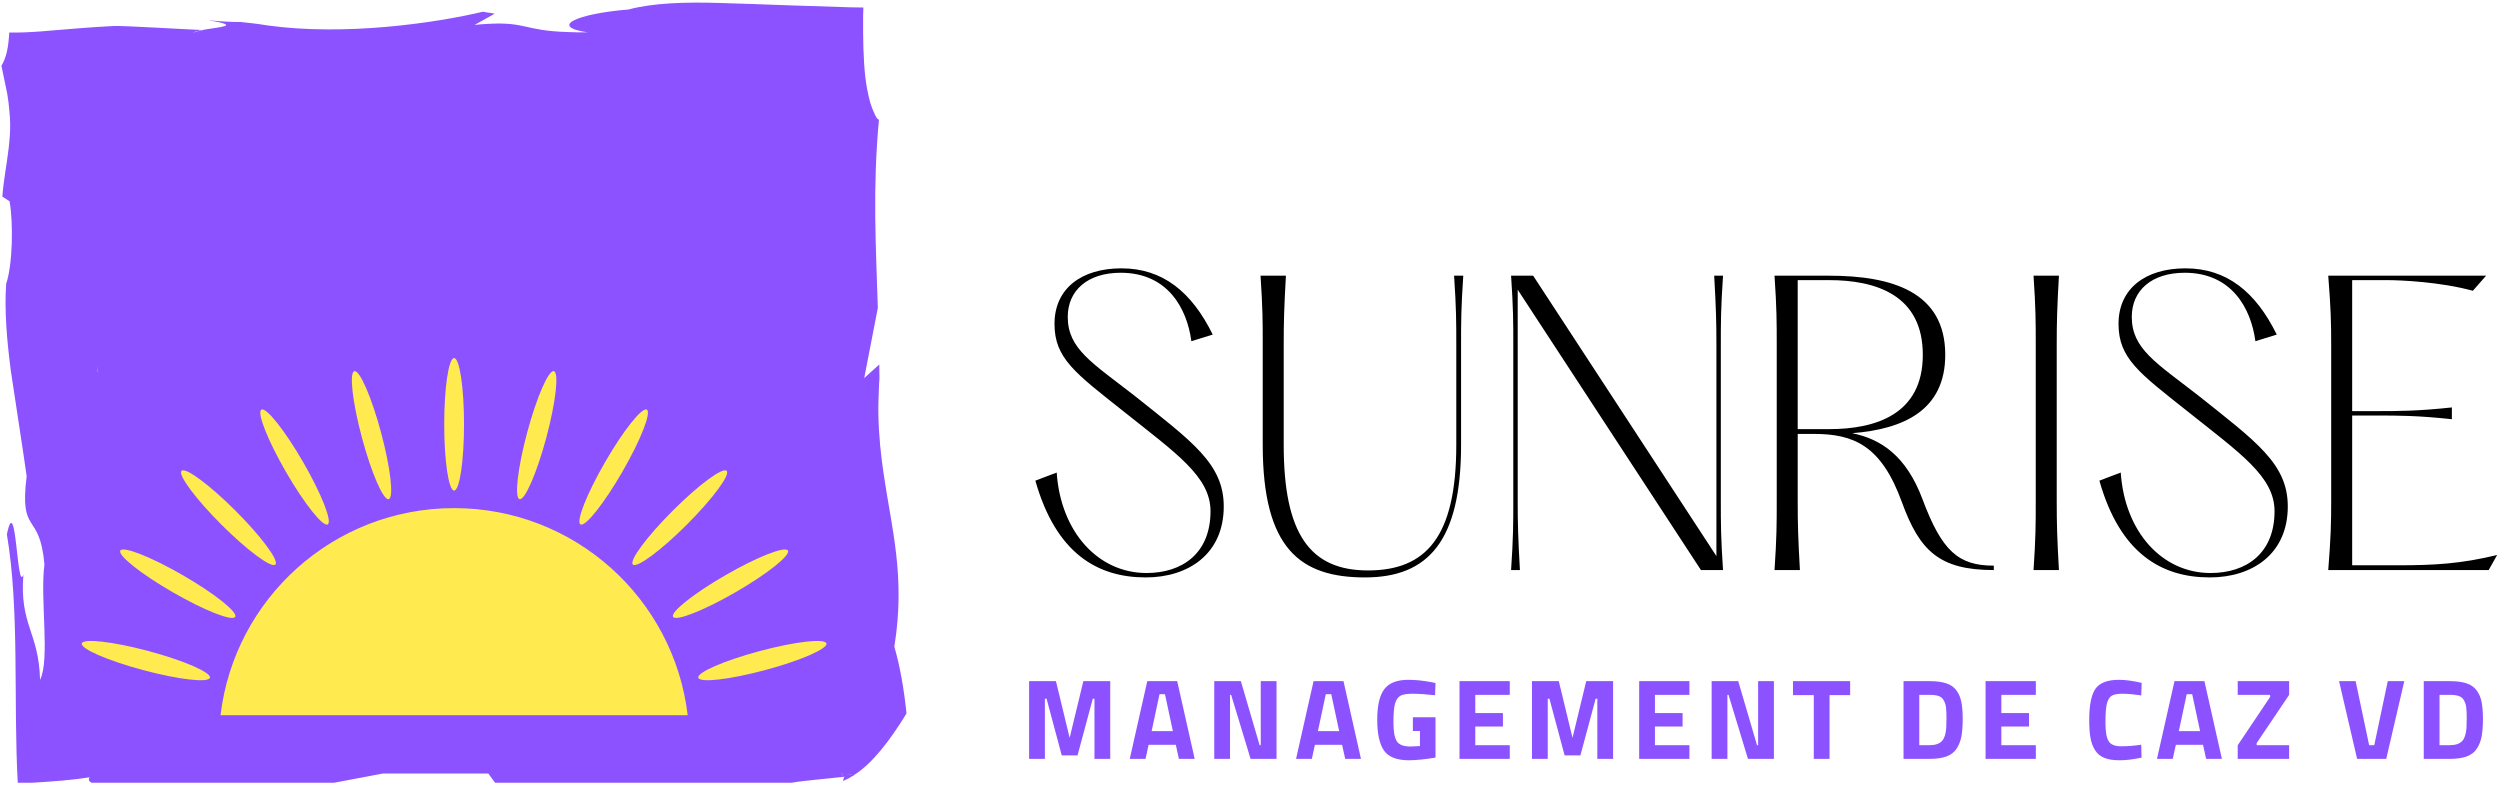
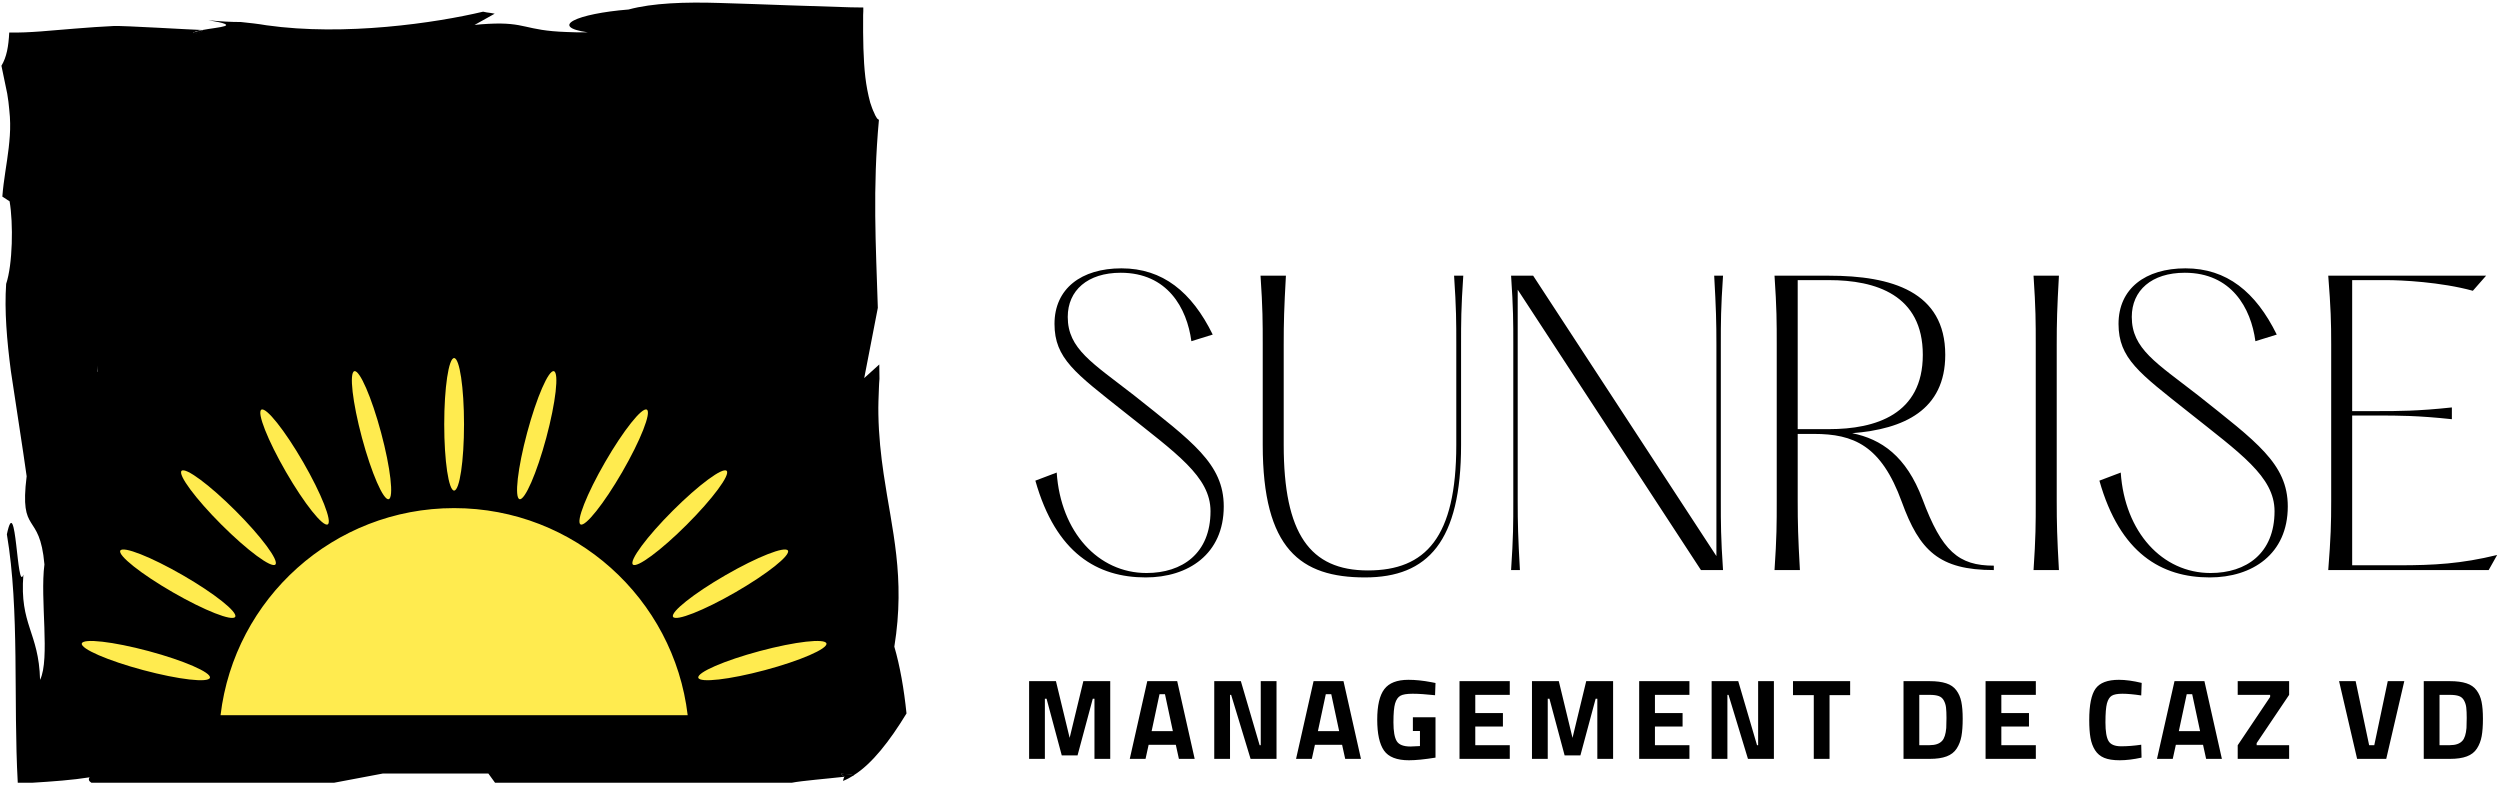
<svg xmlns="http://www.w3.org/2000/svg" viewBox="0 0 872 274">
  <path d="M361.133 167.652c7.187 25.41 21.691 33.754 38.504 33.754 14.758 0 27.207-8.086 27.207-24.77 0-14.887-11.035-22.59-31.313-38.762-14.504-11.293-23.101-16.168-23.101-27.336 0-9.238 6.929-15.402 18.48-15.402 16.301 0 23.102 12.324 24.641 23.875l7.445-2.312c-7.316-14.887-17.457-23.102-31.828-23.102-13.992 0-23.359 7.059-23.359 19.379 0 12.066 7.316 17.199 24.129 30.547 18.351 14.633 30.289 22.719 30.289 34.781 0 14.758-9.883 21.563-22.332 21.563-16.813 0-29.907-14.247-31.317-35.039l-7.445 2.824zm78.539-71.488c.769 11.421.769 16.171.769 23.999v35.04c0 36.32 13.223 46.203 35.68 46.203 21.949 0 33.5-12.578 33.5-46.203v-35.04c0-7.828 0-12.578.77-24h-3.207c.769 11.422.769 16.172.769 24v35.04c0 32.214-10.652 43.765-30.805 43.765-20.277 0-29.39-12.836-29.39-43.765v-35.04c0-7.828.129-12.578.769-24h-8.855zm160.551 23.999c0-7.828 0-12.578.769-24h-3.082c.645 11.422.774 16.172.774 24v73.797l-63.918-97.797h-7.7c.77 11.422.77 16.172.77 24v54.547c0 7.957 0 12.707-.77 24.129h3.079c-.641-11.422-.77-16.172-.77-24.129v-73.668l63.918 97.797h7.699c-.769-11.422-.769-16.172-.769-24.129v-54.547zm70.324 53.907c-5.649-15.016-14.375-20.922-24.512-22.973 18.094-1.414 32.469-8.086 32.469-27.34 0-22.074-18.738-27.594-40.555-27.594h-18.996c.77 11.422.77 16.172.77 24v54.547c0 7.957 0 12.707-.77 24.129h8.856c-.641-11.422-.77-16.172-.77-24.129v-23.359h5.645c13.863 0 23.488 3.98 30.675 23.746 6.161 16.941 12.965 23.742 32.086 23.742V197.3c-12.32 0-18.097-5.008-24.898-23.23zm-43.508-24.387V97.706h10.91c16.297 0 32.727 5.133 32.727 26.051 0 20.793-16.43 25.926-32.727 25.926h-10.91zm82.26-53.52c.769 11.422.769 16.172.769 24v54.547c0 7.957 0 12.707-.769 24.129h8.855c-.64-11.422-.769-16.172-.769-24.129v-54.547c0-7.828.129-12.578.769-24h-8.855zm22.969 71.489c7.187 25.41 21.691 33.754 38.503 33.754 14.758 0 27.208-8.086 27.208-24.77 0-14.887-11.036-22.59-31.313-38.762-14.504-11.293-23.102-16.168-23.102-27.336 0-9.238 6.93-15.402 18.481-15.402 16.301 0 23.101 12.324 24.641 23.875l7.445-2.312c-7.317-14.887-17.457-23.102-31.828-23.102-13.992 0-23.36 7.059-23.36 19.379 0 12.066 7.317 17.199 24.129 30.547 18.352 14.633 30.289 22.719 30.289 34.781 0 14.758-9.882 21.563-22.332 21.563-16.812 0-29.906-14.247-31.316-35.039l-7.445 2.824zm79.824-71.488c.898 11.421 1.027 16.171 1.027 23.999v54.547c0 7.957-.129 12.707-1.027 24.129h55.957l2.953-5.261c-12.578 3.078-22.074 3.593-34.398 3.593h-16.168v-52.234h9.109c6.805 0 13.734 0 25.668 1.281v-4.105c-11.934 1.281-18.863 1.281-25.668 1.281h-9.109V97.706h12.062c5.004 0 18.867.641 30.031 3.719l4.621-5.261h-55.058z" />
-   <path d="M70.547 10.594c0 .57-1.266.949-3.227 1.39.063-.187.063-.379.063-.57.761-.25 1.836-.566 3.164-.82z" fill="#8C52FF" />
-   <path d="M311.945 225.555c3.926-24.371-.883-40.828-3.73-60.262-.949-6.457-1.711-13.293-1.836-20.824-.063-2.91.062-6.012.191-9.18.063-1.074.063-2.023.188-3.164 0-1.707-.063-3.418-.063-5l-5.254 4.746 4.747-24.496c-.696-22.09-1.833-41.523.382-65.574-.382-.254-.632-.383-.886-.887-.317-.508-.571-.95-.762-1.52-.567-1.14-.949-2.28-1.391-3.609a62.237 62.237 0 0 1-1.707-8.926c-.699-6.074-.824-13.355-.762-21.648.063-.82.063-1.707.063-2.594-1.391 0-2.91-.062-4.363-.062-6.836-.192-13.985-.446-21.516-.696-8.035-.316-16.262-.57-24.234-.824-12.024-.379-23.414 0-31.766 2.278-18.16 1.457-27.969 6.015-14.172 7.976-2.91 0-5.316 0-7.469-.125-14.804-.508-14.046-3.547-27.269-2.851a77.935 77.935 0 0 0-4.813.382l4.559-2.535 2.469-1.39c-.887-.192-1.836-.317-2.785-.442a8.678 8.678 0 0 0-1.266-.254c-16.453 3.922-48.281 8.61-75.555 4.746-2.91-.507-5.882-.824-8.922-1.14-3.48 0-7.273-.188-11.324-.633 12.149 2.027 3.606 2.344-2.09 3.418 0 .57-1.265.95-3.226 1.394.062-.191.062-.379.062-.57.762-.316 1.899-.633 3.164-.824-3.226-.063-27.968-1.582-31.003-1.39l-6.52.378c-2.277.192-4.555.317-6.77.508-8.796.695-15.945 1.52-23.093 1.39-.254 4.813-.887 8.547-2.723 11.586l2.023 9.747c.317 1.96.57 3.734.7 5.507.187 1.774.316 3.418.316 4.809.063 2.914-.191 5.762-.508 8.61-.633 5.57-1.773 11.078-2.215 16.964l2.532 1.645c1.328 7.722 1.074 22.027-1.203 28.8-.633 9.305.253 19.751 1.644 30.383 1.395 9.559 4.305 27.918 5.508 36.715-2.598 21.016 4.555 11.836 6.2 30.762-1.583 12.027 2.023 32.98-1.52 40.258-.442-16.774-7.211-19.051-5.82-36.711-2.278 6.773-2.47-29.817-5.759-14.055 4.493 26.649 2.215 57.918 3.797 86.656h4.934c7.277-.441 14.176-.949 20.125-1.898-.508.758-.254 1.328.633 1.898h84.597l17.086-3.226h36.766l2.34 3.226h103.457c3.418-.695 12.91-1.457 18.285-2.089 0-.063.066-.125.066-.25-.445-.067-.761-.383-1.078-.825 1.52.125 2.977.317 4.43.508 6.266-3.926 12.465-11.84 18.352-21.523-.887-8.61-2.278-16.52-4.243-23.293zM33.848 129.656c.062-.758 0-1.519 0-2.152.062.695.062 1.457.125 2.152h-.125z" fill="#8C52FF" />
-   <path d="M294.484 270.938c0-.063.063-.126.063-.25-.445-.067-.762-.383-1.078-.825 1.519.125 2.976.317 4.429.508-.632.125-1.832.317-3.414.567zM33.91 129.656h-.125c.063-.758 0-1.519 0-2.152.063.695.063 1.457.125 2.152z" fill="#8C52FF" />
-   <path d="M294.484 270.938c0-.063.063-.126.063-.25-.445-.067-.762-.383-1.078-.825 1.519.125 2.976.317 4.429.508a22.907 22.907 0 0 1-3.859 2.024c.129-.696.254-.95.445-1.457zM70.547 10.594c0 .57-1.266.949-3.227 1.39.063-.187.063-.379.063-.57.761-.25 1.836-.566 3.164-.82z" fill="#8C52FF" />
+   <path d="M70.547 10.594c0 .57-1.266.949-3.227 1.39.063-.187.063-.379.063-.57.761-.25 1.836-.566 3.164-.82z" fill="currentColor" />
+   <path d="M311.945 225.555c3.926-24.371-.883-40.828-3.73-60.262-.949-6.457-1.711-13.293-1.836-20.824-.063-2.91.062-6.012.191-9.18.063-1.074.063-2.023.188-3.164 0-1.707-.063-3.418-.063-5l-5.254 4.746 4.747-24.496c-.696-22.09-1.833-41.523.382-65.574-.382-.254-.632-.383-.886-.887-.317-.508-.571-.95-.762-1.52-.567-1.14-.949-2.28-1.391-3.609a62.237 62.237 0 0 1-1.707-8.926c-.699-6.074-.824-13.355-.762-21.648.063-.82.063-1.707.063-2.594-1.391 0-2.91-.062-4.363-.062-6.836-.192-13.985-.446-21.516-.696-8.035-.316-16.262-.57-24.234-.824-12.024-.379-23.414 0-31.766 2.278-18.16 1.457-27.969 6.015-14.172 7.976-2.91 0-5.316 0-7.469-.125-14.804-.508-14.046-3.547-27.269-2.851a77.935 77.935 0 0 0-4.813.382l4.559-2.535 2.469-1.39c-.887-.192-1.836-.317-2.785-.442a8.678 8.678 0 0 0-1.266-.254c-16.453 3.922-48.281 8.61-75.555 4.746-2.91-.507-5.882-.824-8.922-1.14-3.48 0-7.273-.188-11.324-.633 12.149 2.027 3.606 2.344-2.09 3.418 0 .57-1.265.95-3.226 1.394.062-.191.062-.379.062-.57.762-.316 1.899-.633 3.164-.824-3.226-.063-27.968-1.582-31.003-1.39l-6.52.378c-2.277.192-4.555.317-6.77.508-8.796.695-15.945 1.52-23.093 1.39-.254 4.813-.887 8.547-2.723 11.586l2.023 9.747c.317 1.96.57 3.734.7 5.507.187 1.774.316 3.418.316 4.809.063 2.914-.191 5.762-.508 8.61-.633 5.57-1.773 11.078-2.215 16.964l2.532 1.645c1.328 7.722 1.074 22.027-1.203 28.8-.633 9.305.253 19.751 1.644 30.383 1.395 9.559 4.305 27.918 5.508 36.715-2.598 21.016 4.555 11.836 6.2 30.762-1.583 12.027 2.023 32.98-1.52 40.258-.442-16.774-7.211-19.051-5.82-36.711-2.278 6.773-2.47-29.817-5.759-14.055 4.493 26.649 2.215 57.918 3.797 86.656h4.934c7.277-.441 14.176-.949 20.125-1.898-.508.758-.254 1.328.633 1.898h84.597l17.086-3.226h36.766l2.34 3.226h103.457c3.418-.695 12.91-1.457 18.285-2.089 0-.063.066-.125.066-.25-.445-.067-.761-.383-1.078-.825 1.52.125 2.977.317 4.43.508 6.266-3.926 12.465-11.84 18.352-21.523-.887-8.61-2.278-16.52-4.243-23.293zM33.848 129.656c.062-.758 0-1.519 0-2.152.062.695.062 1.457.125 2.152h-.125z" fill="currentColor" />
+   <path d="M294.484 270.938c0-.063.063-.126.063-.25-.445-.067-.762-.383-1.078-.825 1.519.125 2.976.317 4.429.508-.632.125-1.832.317-3.414.567zM33.91 129.656h-.125c.063-.758 0-1.519 0-2.152.063.695.063 1.457.125 2.152z" fill="currentColor" />
+   <path d="M294.484 270.938c0-.063.063-.126.063-.25-.445-.067-.762-.383-1.078-.825 1.519.125 2.976.317 4.429.508a22.907 22.907 0 0 1-3.859 2.024c.129-.696.254-.95.445-1.457zM70.547 10.594c0 .57-1.266.949-3.227 1.39.063-.187.063-.379.063-.57.761-.25 1.836-.566 3.164-.82z" fill="currentColor" />
  <path fill-rule="evenodd" clip-rule="evenodd" d="M158.395 177.23c42.016 0 76.649 31.547 81.469 72.223H76.93c4.824-40.676 39.457-72.223 81.465-72.223zm129.863 47.204c.493 1.839-9.109 6.011-21.449 9.308-12.34 3.305-22.746 4.496-23.238 2.653-.496-1.833 9.109-6.004 21.449-9.309 12.344-3.305 22.746-4.492 23.238-2.652zm-259.722.004c.496-1.844 10.898-.653 23.238 2.644 12.344 3.309 21.945 7.48 21.45 9.32-.493 1.836-10.895.645-23.235-2.66-12.344-3.297-21.945-7.465-21.453-9.304zm13.433-32.395c.953-1.648 10.692 2.191 21.758 8.57 11.063 6.379 19.262 12.891 18.309 14.543-.953 1.645-10.696-2.187-21.762-8.57-11.063-6.379-19.262-12.891-18.305-14.543zm232.86 0c.953 1.648-7.243 8.164-18.309 14.543-11.062 6.383-20.805 10.215-21.762 8.566-.949-1.652 7.246-8.16 18.313-14.539 11.062-6.383 20.801-10.222 21.758-8.57zm-21.368-27.813c1.348 1.344-4.882 9.754-13.914 18.778-9.031 9.023-17.449 15.25-18.8 13.902-1.348-1.348 4.882-9.754 13.918-18.781 9.031-9.024 17.449-15.25 18.796-13.899zm-27.843-21.347c1.652.953-2.188 10.687-8.574 21.742-6.391 11.051-12.907 19.238-14.559 18.285-1.652-.949 2.187-10.68 8.578-21.734 6.387-11.055 12.902-19.246 14.555-18.293zm-32.426-13.414c1.844.492.656 10.886-2.648 23.215-3.309 12.328-7.485 21.921-9.329 21.429-1.836-.496-.652-10.886 2.657-23.215 3.304-12.328 7.48-21.921 9.32-21.429zM63.332 164.23c1.348-1.347 9.766 4.875 18.797 13.899 9.036 9.027 15.266 17.437 13.918 18.781-1.347 1.348-9.765-4.879-18.8-13.902-9.032-9.024-15.262-17.434-13.914-18.778zm27.844-21.343c1.653-.953 8.168 7.234 14.555 18.289 6.391 11.054 10.23 20.785 8.578 21.734-1.652.953-8.168-7.234-14.555-18.285-6.39-11.055-10.23-20.789-8.578-21.738zm32.422-13.418c1.844-.492 6.02 9.101 9.324 21.429 3.309 12.329 4.493 22.719 2.653 23.215-1.84.492-6.016-9.101-9.324-21.429-3.305-12.329-4.493-22.723-2.653-23.215zm34.797-4.578c1.91 0 3.457 10.347 3.457 23.109 0 12.766-1.547 23.113-3.457 23.113-1.902 0-3.449-10.347-3.449-23.113 0-12.762 1.547-23.109 3.449-23.109z" fill="#FFEB4F" />
-   <path d="M358.953 264.696v-27.11h9.359l4.782 19.781 4.781-19.781h9.375v27.11h-5.5v-20.969h-.594l-5.312 19.765h-5.5l-5.297-19.765h-.594v20.969h-5.5zm35.109 0l6.11-27.11h10.437l6.094 27.11h-5.5l-1.078-4.907h-9.484l-1.079 4.907h-5.5zm10.376-22.563l-2.75 12.875h7.406l-2.75-12.875h-1.906zm19.093 22.563v-27.11h9.281l6.547 22.328h.391v-22.328h5.5v27.11h-9.047l-6.781-22.329h-.391v22.329h-5.5zm28.533 0l6.11-27.11h10.437l6.094 27.11h-5.5l-1.078-4.907h-9.484l-1.079 4.907h-5.5zm10.375-22.563l-2.75 12.875h7.407l-2.75-12.875h-1.907zm30.375 12.844v-4.797h7.891v14.078c-3.805.613-6.887.922-9.25.922-4.23 0-7.137-1.129-8.719-3.391-1.574-2.258-2.359-5.847-2.359-10.765 0-4.914.82-8.461 2.469-10.641 1.644-2.176 4.445-3.266 8.406-3.266 2.469 0 5.141.278 8.016.829l1.437.281-.156 4.265c-3.199-.343-5.813-.515-7.844-.515-2.031 0-3.461.242-4.281.719-.824.48-1.43 1.367-1.813 2.656-.386 1.281-.578 3.484-.578 6.609s.383 5.313 1.156 6.563c.77 1.242 2.364 1.859 4.782 1.859l3.312-.156v-5.25h-2.469zm16.264 9.719v-27.11h17.531v4.781h-12.031v6.344h9.641v4.703h-9.641v6.5h12.031v4.782h-17.531zm25.274 0v-27.11h9.359l4.781 19.781 4.781-19.781h9.375v27.11h-5.5v-20.969h-.593l-5.313 19.765h-5.5l-5.297-19.765h-.593v20.969h-5.5zm37.392 0v-27.11h17.531v4.781h-12.031v6.344h9.641v4.703h-9.641v6.5h12.031v4.782h-17.531zm25.274 0v-27.11h9.281l6.547 22.328h.39v-22.328h5.5v27.11h-9.047l-6.781-22.329h-.39v22.329h-5.5zm28.377-22.235v-4.875h19.937v4.875h-7.187v22.235h-5.5v-22.235h-7.25zm47.677 22.235h-9.125v-27.11h9.125c2.332 0 4.254.25 5.766.75 1.519.492 2.695 1.305 3.531 2.438.844 1.125 1.422 2.453 1.735 3.984.32 1.523.484 3.508.484 5.953 0 2.438-.149 4.465-.438 6.078-.293 1.606-.843 3.039-1.656 4.297-.812 1.262-1.992 2.18-3.531 2.75-1.531.574-3.496.86-5.891.86zm5.782-10.766c.05-.844.078-2.016.078-3.516 0-1.508-.055-2.711-.157-3.609a6.688 6.688 0 0 0-.765-2.469c-.399-.75-.985-1.265-1.766-1.547-.781-.281-1.84-.422-3.172-.422h-3.625v17.547h3.625c1.989 0 3.438-.504 4.344-1.515.77-.821 1.25-2.313 1.438-4.469zm13.714 10.766v-27.11H710.1v4.781h-12.032v6.344h9.641v4.703h-9.641v6.5H710.1v4.782h-17.532zm54.405-.438c-2.813.613-5.352.922-7.61.922-2.261 0-4.07-.281-5.422-.844-1.355-.562-2.418-1.453-3.187-2.672-.774-1.218-1.305-2.648-1.594-4.297-.293-1.656-.437-3.726-.437-6.218 0-5.239.734-8.883 2.203-10.938 1.476-2.062 4.195-3.094 8.156-3.094 2.289 0 4.938.36 7.938 1.079l-.157 4.375c-2.636-.395-4.824-.594-6.562-.594-1.742 0-2.985.234-3.735.703-.742.461-1.293 1.34-1.656 2.641-.355 1.304-.531 3.523-.531 6.656 0 3.137.363 5.308 1.094 6.515.726 1.211 2.187 1.813 4.375 1.813 2.195 0 4.535-.18 7.015-.547l.11 4.5zm5.382.438l6.11-27.11h10.437l6.094 27.11h-5.5l-1.078-4.907h-9.484l-1.079 4.907h-5.5zm10.375-22.563l-2.75 12.875h7.407l-2.75-12.875h-1.907zm17.782.234v-4.781h17.937v4.781l-11.328 16.829v.718h11.328v4.782h-17.937v-4.75l11.312-16.86v-.719h-11.312zm52.34-4.781h5.765l-6.297 27.11h-10.156l-6.297-27.11h5.781l4.704 22.328h1.796l4.704-22.328zm21.679 27.11h-9.125v-27.11h9.125c2.332 0 4.254.25 5.766.75 1.519.492 2.695 1.305 3.531 2.438.844 1.125 1.422 2.453 1.734 3.984.321 1.523.485 3.508.485 5.953 0 2.438-.149 4.465-.438 6.078-.293 1.606-.843 3.039-1.656 4.297-.812 1.262-1.992 2.18-3.531 2.75-1.531.574-3.496.86-5.891.86zm5.781-10.766a61.52 61.52 0 0 0 .079-3.516c0-1.508-.055-2.711-.157-3.609a6.688 6.688 0 0 0-.765-2.469c-.399-.75-.985-1.265-1.766-1.547-.781-.281-1.84-.422-3.172-.422h-3.625v17.547h3.625c1.989 0 3.438-.504 4.344-1.515.77-.821 1.25-2.313 1.437-4.469z" fill="#8C52FF" />
+   <path d="M358.953 264.696v-27.11h9.359l4.782 19.781 4.781-19.781h9.375v27.11h-5.5v-20.969h-.594l-5.312 19.765h-5.5l-5.297-19.765h-.594v20.969h-5.5zm35.109 0l6.11-27.11h10.437l6.094 27.11h-5.5l-1.078-4.907h-9.484l-1.079 4.907h-5.5zm10.376-22.563l-2.75 12.875h7.406l-2.75-12.875h-1.906zm19.093 22.563v-27.11h9.281l6.547 22.328h.391v-22.328h5.5v27.11h-9.047l-6.781-22.329h-.391v22.329h-5.5zm28.533 0l6.11-27.11h10.437l6.094 27.11h-5.5l-1.078-4.907h-9.484l-1.079 4.907h-5.5zm10.375-22.563l-2.75 12.875h7.407l-2.75-12.875h-1.907zm30.375 12.844v-4.797h7.891v14.078c-3.805.613-6.887.922-9.25.922-4.23 0-7.137-1.129-8.719-3.391-1.574-2.258-2.359-5.847-2.359-10.765 0-4.914.82-8.461 2.469-10.641 1.644-2.176 4.445-3.266 8.406-3.266 2.469 0 5.141.278 8.016.829l1.437.281-.156 4.265c-3.199-.343-5.813-.515-7.844-.515-2.031 0-3.461.242-4.281.719-.824.48-1.43 1.367-1.813 2.656-.386 1.281-.578 3.484-.578 6.609s.383 5.313 1.156 6.563c.77 1.242 2.364 1.859 4.782 1.859l3.312-.156v-5.25h-2.469zm16.264 9.719v-27.11h17.531v4.781h-12.031v6.344h9.641v4.703h-9.641v6.5h12.031v4.782h-17.531zm25.274 0v-27.11h9.359l4.781 19.781 4.781-19.781h9.375v27.11h-5.5v-20.969h-.593l-5.313 19.765h-5.5l-5.297-19.765h-.593v20.969h-5.5zm37.392 0v-27.11h17.531v4.781h-12.031v6.344h9.641v4.703h-9.641v6.5h12.031v4.782h-17.531zm25.274 0v-27.11h9.281l6.547 22.328h.39v-22.328h5.5v27.11h-9.047l-6.781-22.329h-.39v22.329h-5.5zm28.377-22.235v-4.875h19.937v4.875h-7.187v22.235h-5.5v-22.235h-7.25zm47.677 22.235h-9.125v-27.11h9.125c2.332 0 4.254.25 5.766.75 1.519.492 2.695 1.305 3.531 2.438.844 1.125 1.422 2.453 1.735 3.984.32 1.523.484 3.508.484 5.953 0 2.438-.149 4.465-.438 6.078-.293 1.606-.843 3.039-1.656 4.297-.812 1.262-1.992 2.18-3.531 2.75-1.531.574-3.496.86-5.891.86zm5.782-10.766c.05-.844.078-2.016.078-3.516 0-1.508-.055-2.711-.157-3.609a6.688 6.688 0 0 0-.765-2.469c-.399-.75-.985-1.265-1.766-1.547-.781-.281-1.84-.422-3.172-.422h-3.625v17.547h3.625c1.989 0 3.438-.504 4.344-1.515.77-.821 1.25-2.313 1.438-4.469zm13.714 10.766v-27.11H710.1v4.781h-12.032v6.344h9.641v4.703h-9.641v6.5H710.1v4.782h-17.532zm54.405-.438c-2.813.613-5.352.922-7.61.922-2.261 0-4.07-.281-5.422-.844-1.355-.562-2.418-1.453-3.187-2.672-.774-1.218-1.305-2.648-1.594-4.297-.293-1.656-.437-3.726-.437-6.218 0-5.239.734-8.883 2.203-10.938 1.476-2.062 4.195-3.094 8.156-3.094 2.289 0 4.938.36 7.938 1.079l-.157 4.375c-2.636-.395-4.824-.594-6.562-.594-1.742 0-2.985.234-3.735.703-.742.461-1.293 1.34-1.656 2.641-.355 1.304-.531 3.523-.531 6.656 0 3.137.363 5.308 1.094 6.515.726 1.211 2.187 1.813 4.375 1.813 2.195 0 4.535-.18 7.015-.547l.11 4.5zm5.382.438l6.11-27.11h10.437l6.094 27.11h-5.5l-1.078-4.907h-9.484l-1.079 4.907h-5.5zm10.375-22.563l-2.75 12.875h7.407l-2.75-12.875h-1.907zm17.782.234v-4.781h17.937v4.781l-11.328 16.829v.718h11.328v4.782h-17.937v-4.75l11.312-16.86v-.719h-11.312zm52.34-4.781h5.765l-6.297 27.11h-10.156l-6.297-27.11h5.781l4.704 22.328h1.796l4.704-22.328zm21.679 27.11h-9.125v-27.11h9.125c2.332 0 4.254.25 5.766.75 1.519.492 2.695 1.305 3.531 2.438.844 1.125 1.422 2.453 1.734 3.984.321 1.523.485 3.508.485 5.953 0 2.438-.149 4.465-.438 6.078-.293 1.606-.843 3.039-1.656 4.297-.812 1.262-1.992 2.18-3.531 2.75-1.531.574-3.496.86-5.891.86zm5.781-10.766a61.52 61.52 0 0 0 .079-3.516c0-1.508-.055-2.711-.157-3.609a6.688 6.688 0 0 0-.765-2.469c-.399-.75-.985-1.265-1.766-1.547-.781-.281-1.84-.422-3.172-.422h-3.625v17.547h3.625c1.989 0 3.438-.504 4.344-1.515.77-.821 1.25-2.313 1.437-4.469z" fill="currentColor" />
</svg>
